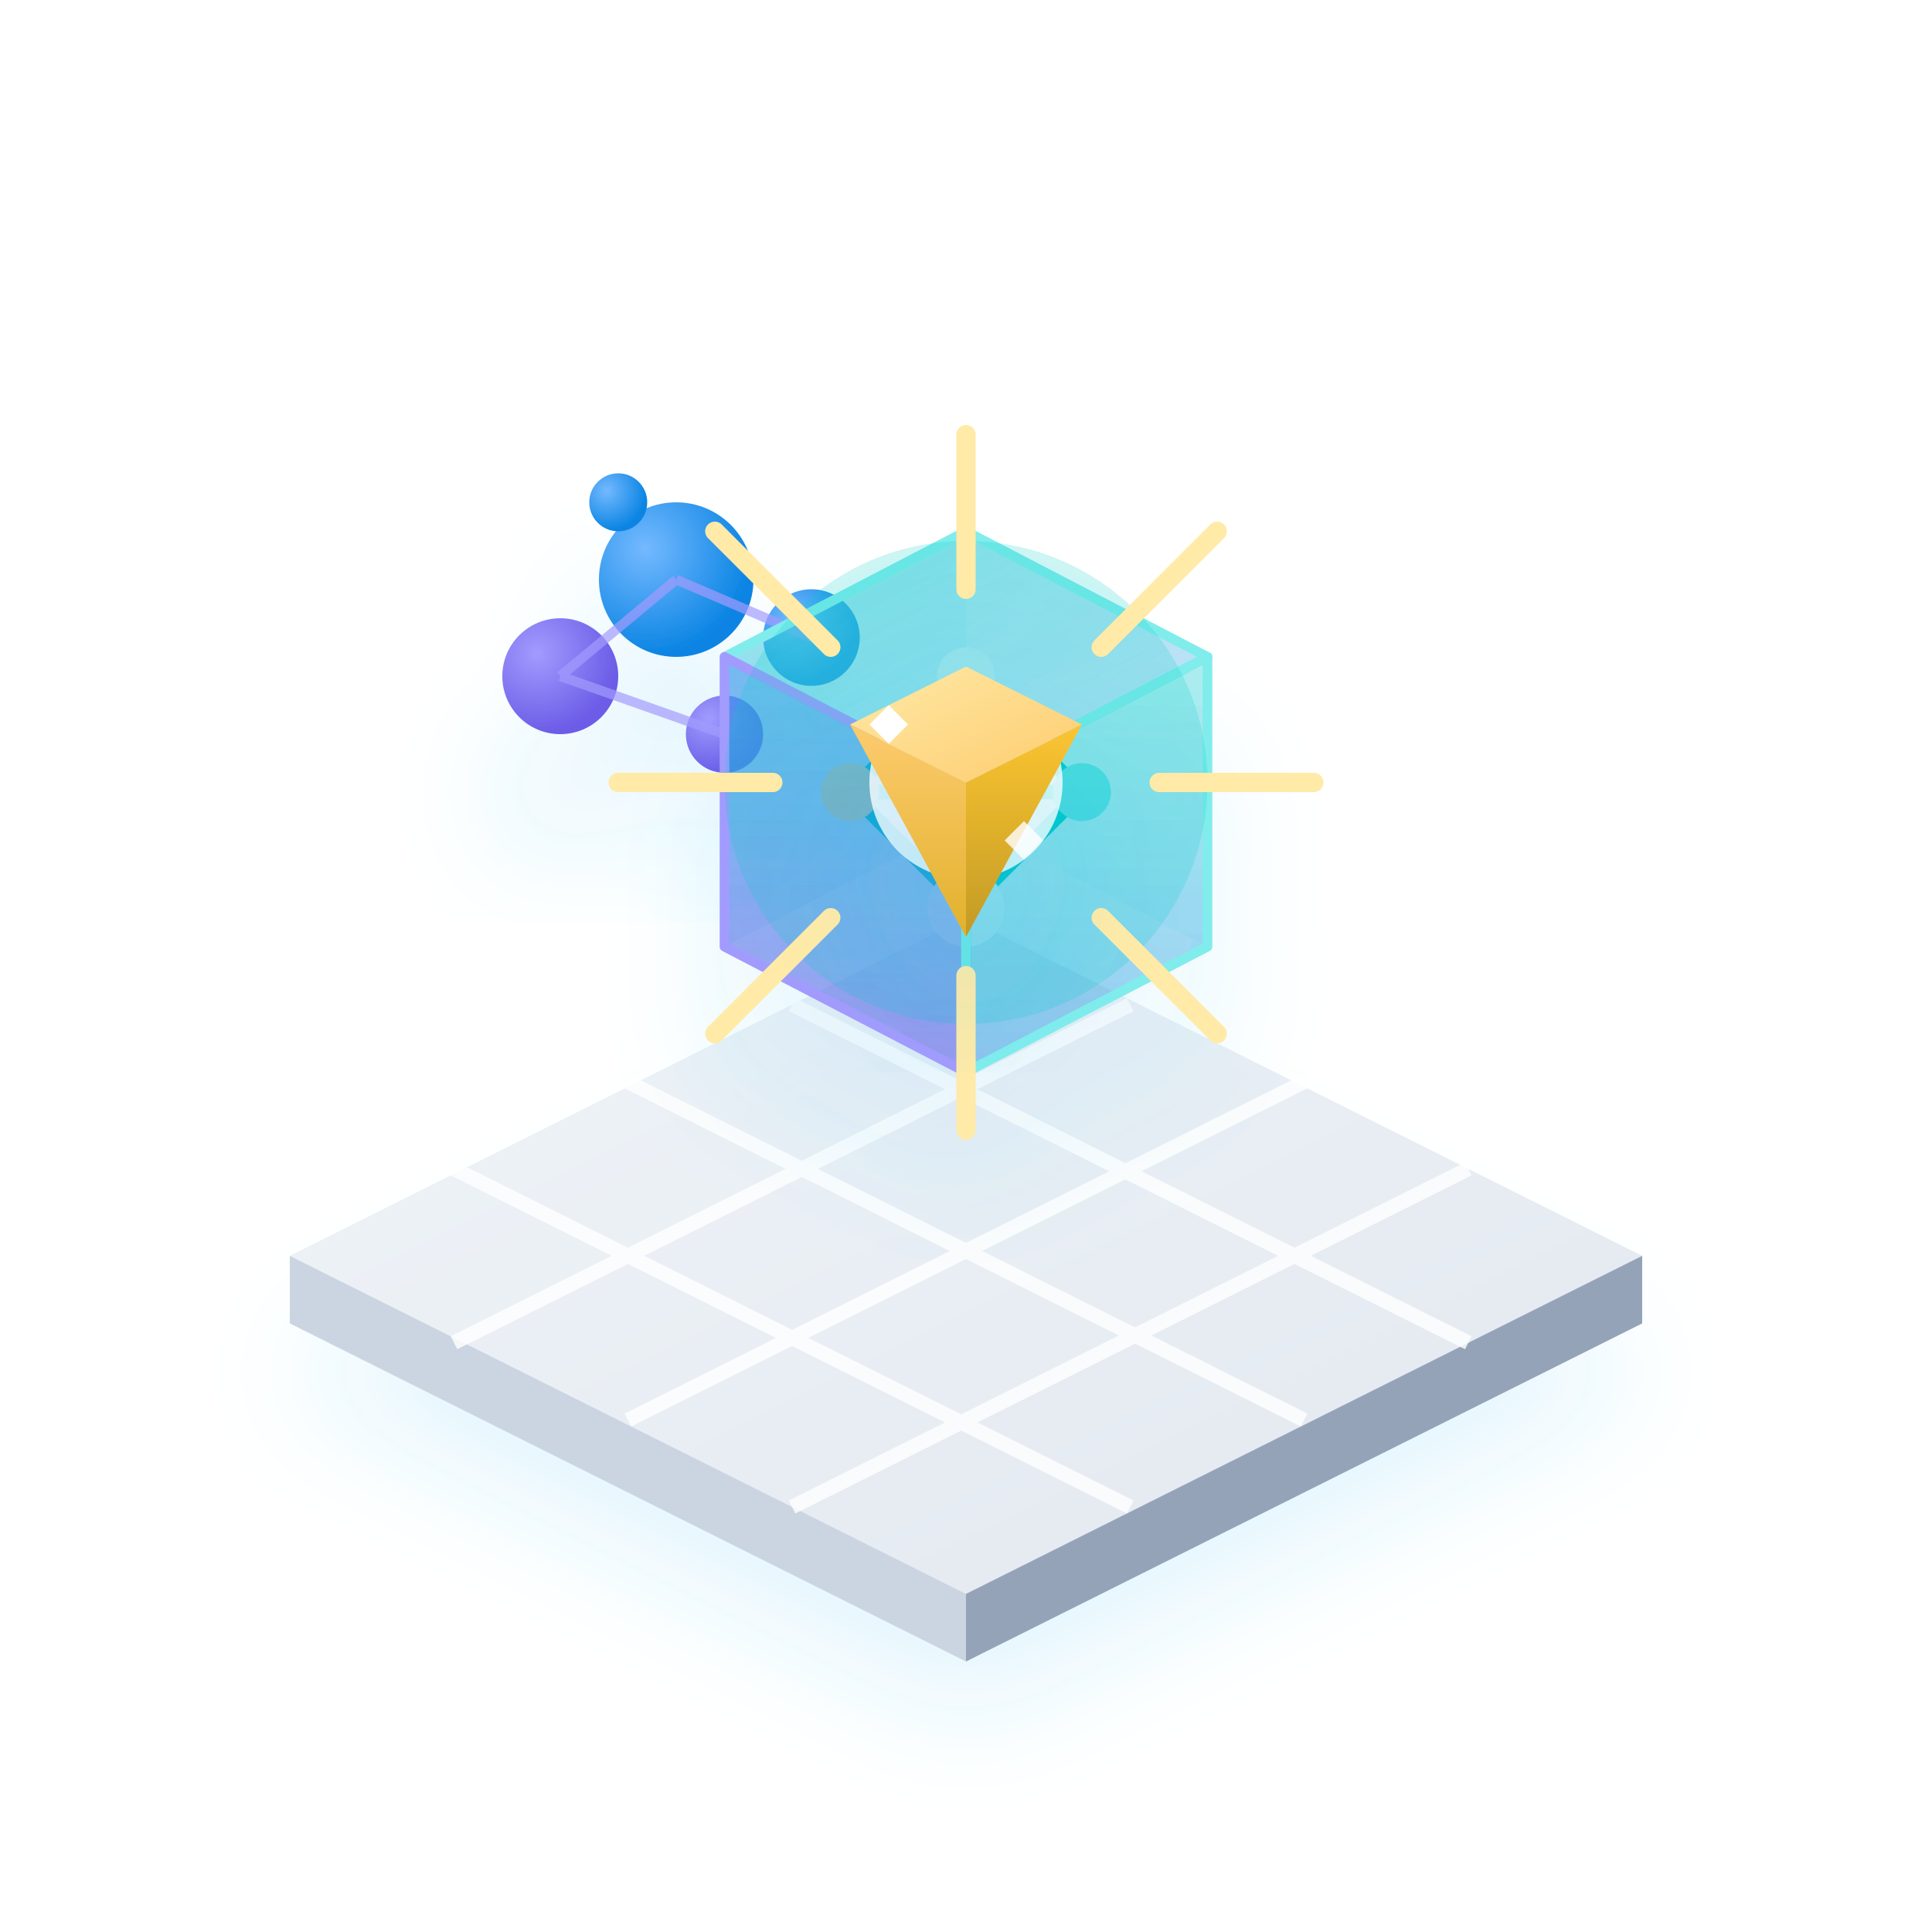
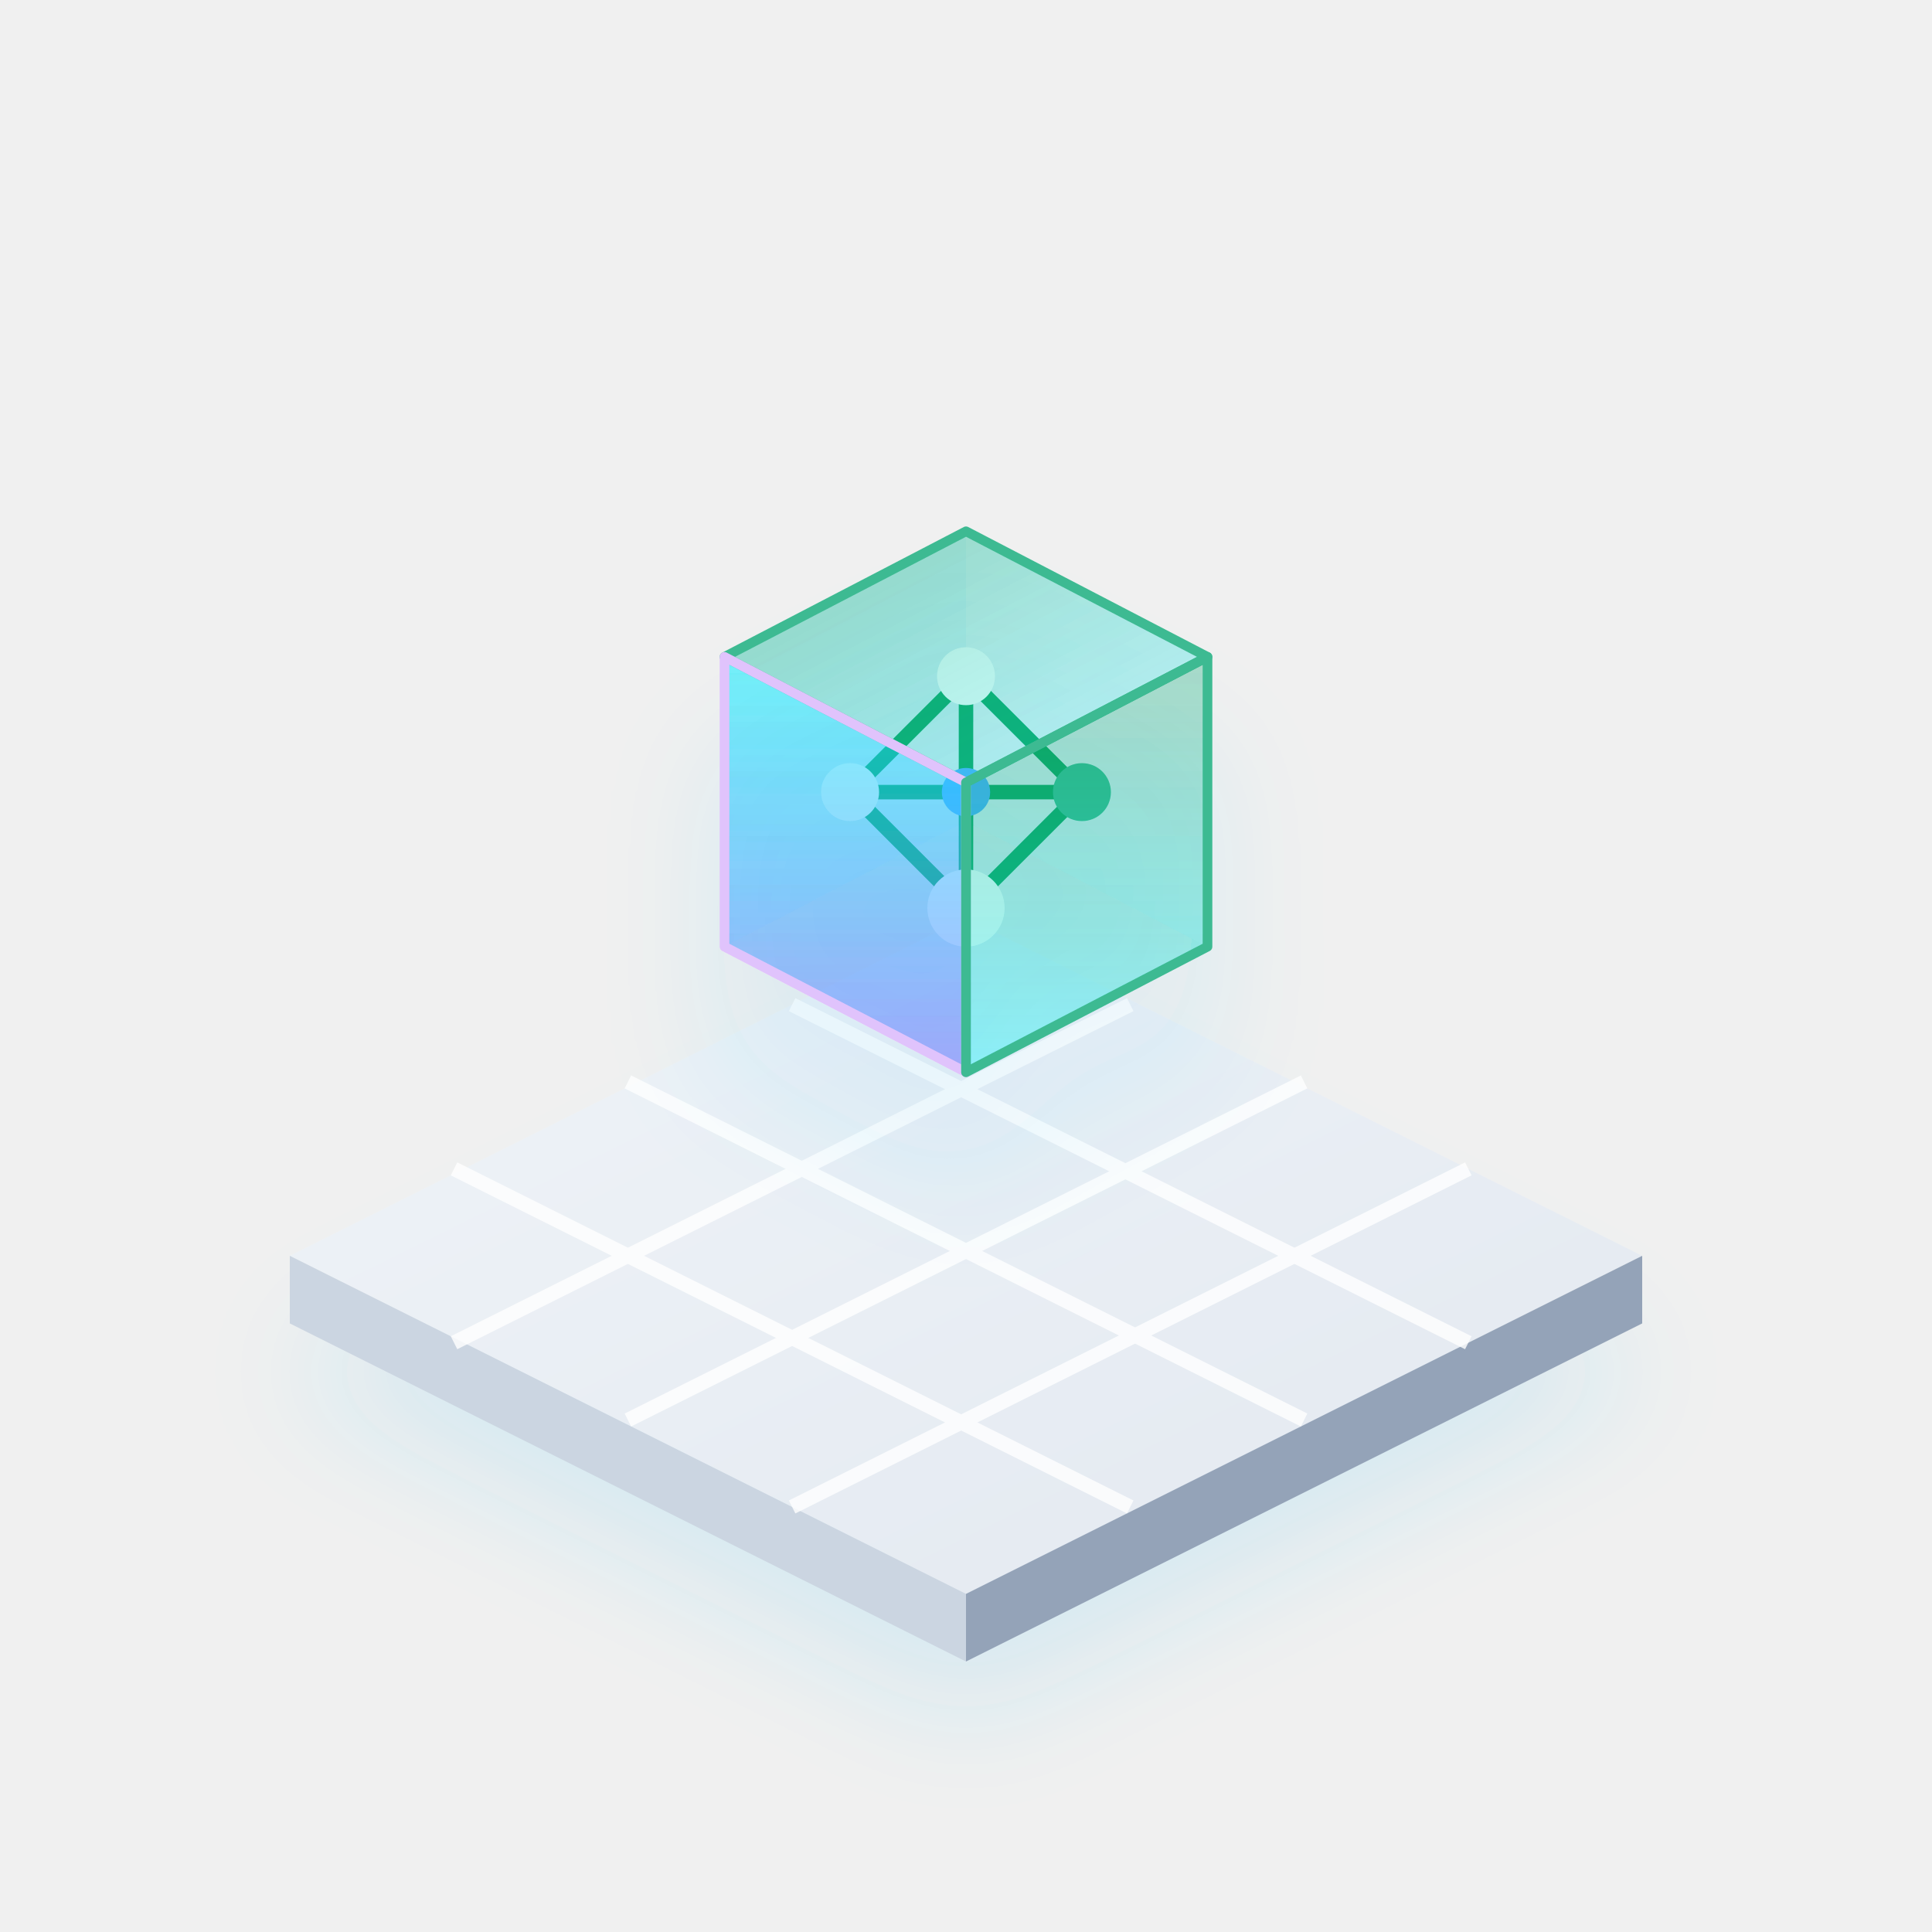
<svg xmlns="http://www.w3.org/2000/svg" viewBox="0 0 200 200" width="100%" height="100%">
  <defs>
+     <filter id="textbookShadowBlur" x="-50%" y="-50%" width="200%" height="200%">
+       <feGaussianBlur in="SourceGraphic" stdDeviation="12" />
+     </filter>
    <style>
-       /* 1. Raw Data Flow (Input Sequence) */
-       .raw-data {
-         animation: ingestData 4s cubic-bezier(0.34, 1.56, 0.64, 1) infinite;
-         transform-origin: 100px 90px;
+ 
+       svg {
+         background: radial-gradient(circle at center, #ffffff 0%, #daedfb 100%);
+         /* Ensure it covers the full viewport without being constrained by viewBox layout */
+         width: 100vw;
+         height: 100vh;
+         margin: 0;
+         padding: 0;
+         overflow: hidden;
      }

+       /* --- 5s NARRATIVE ANIMATION SEQUENCE --- */
+       /* 1. Raw Data Flow (Input Sequence) */
+       .raw-data { transform-origin: 100px 90px; opacity: 0; }
      @keyframes ingestData {
        0%, 10% { transform: translate(-70px, -35px) scale(0.5); opacity: 0; }
-         20% { opacity: 1; }
-         40% { transform: translate(-10px, -5px) scale(1); opacity: 1; } /* Approaches core */
-         45%, 100% { transform: translate(0px, 0px) scale(0); opacity: 0; } /* Sucked into the core */
+         15% { opacity: 1; transform: translate(-70px, -35px) scale(0.5); }
+         35% { transform: translate(-10px, -5px) scale(1); opacity: 1; }
+         45%, 100% { transform: translate(0px, 0px) scale(0); opacity: 0; }
      }

      /* 2. The AI Core Pulse (Processing Sequence) */
-       .ai-core {
-         animation: coreProcess 4s ease-in-out infinite;
-         transform-origin: 100px 90px;
-       }
- 
+       .ai-core { transform-origin: 100px 90px; }
      @keyframes coreProcess {
        0%, 35% { transform: scale(1) translateY(0px); filter: brightness(1); }
-         40%, 45% { transform: scale(1.05) translateY(-2px); filter: brightness(1.2); } /* Swelling as it absorbs */
-         48% { transform: scale(1.15) translateY(-5px); filter: brightness(1.4); } /* The "Aha!" moment */
-         55%, 100% { transform: scale(1) translateY(0px); filter: brightness(1); }
+         40%, 60% { transform: scale(1.05) translateY(-2px); filter: brightness(1.2); }
+         45%, 55% { transform: scale(1.15) translateY(-5px); filter: brightness(1.4); }
+         65%, 100% { transform: scale(1) translateY(0px); filter: brightness(1); }
      }

      /* Inner Neural Network Spin */
-       .inner-net {
-         animation: spinNet 4s cubic-bezier(0.68, -0.55, 0.26, 1.55) infinite;
-         transform-origin: 100px 90px;
-       }
- 
+       .inner-net { transform-origin: 100px 90px; }
      @keyframes spinNet {
        0%, 35% { transform: rotate(0deg) scale(1); }
-         48% { transform: rotate(180deg) scale(1.2); } /* Rapid spin and expand during processing */
+         45%, 55% { transform: rotate(180deg) scale(1.2); }
        85%, 100% { transform: rotate(360deg) scale(1); }
      }

      /* 3. Structured Insight (Output Sequence) */
-       .insight-crystal {
-         animation: emitInsight 4s cubic-bezier(0.25, 0.46, 0.45, 0.94) infinite;
-         transform-origin: 100px 90px;
+       .insight-crystal { transform-origin: 100px 90px; opacity: 0; }
+       @keyframes emitInsight {
+         0%, 45% { transform: translate(0px, 0px) scale(0); opacity: 0; }
+         50%, 55% { transform: translate(0px, 0px) scale(0.5); opacity: 1; }
+         65% { transform: translate(40px, 20px) scale(1.1); opacity: 1; }
+         85%, 100% { transform: translate(80px, 40px) scale(0.8); opacity: 0; }
      }

-       @keyframes emitInsight {
-         0%, 47% { transform: translate(0px, 0px) scale(0); opacity: 0; }
-         48% { transform: translate(0px, 0px) scale(0.5); opacity: 1; } /* Bursts out */
-         60% { transform: translate(40px, 20px) scale(1.1); opacity: 1; } /* Reaches peak */
-         80%, 100% { transform: translate(80px, 40px) scale(0.8); opacity: 0; } /* Flies away to user */
-       }
- 
-       /* 4. The Processing Spark (Visual pop exactly at 48%) */
-       .spark-burst {
-         animation: flashSpark 4s steps(1) infinite;
-         transform-origin: 100px 90px;
-       }
- 
+       /* 4. The Processing Spark */
+       .spark-burst { transform-origin: 100px 90px; opacity: 0; }
      @keyframes flashSpark {
-         0%, 47% { opacity: 0; transform: scale(0.5); }
-         48% { opacity: 1; transform: scale(1.3); } 
-         51%, 100% { opacity: 0; transform: scale(0); }
+         0%, 45% { opacity: 0; transform: scale(0.5); }
+         50% { opacity: 1; transform: scale(1.3); } 
+         55%, 100% { opacity: 0; transform: scale(0); }
      }

      /* 5. Isometric Floor Floating */
-       .base-grid {
-         animation: floatBase 4s ease-in-out infinite alternate;
-         transform-origin: 100px 140px;
+       .base-grid { transform-origin: 100px 140px; }
+       @keyframes floatBase {
+         0%, 100% { transform: translateY(0px); }
+         40%, 60% { transform: translateY(3px); }
      }
-       
-       @keyframes floatBase {
-         0% { transform: translateY(0px); }
-         100% { transform: translateY(4px); }
-       }
-     </style>
+ 
+       svg:hover .raw-data { animation: ingestData 5s cubic-bezier(0.34, 1.56, 0.64, 1) forwards; }
+       svg:hover .ai-core { animation: coreProcess 5s ease-in-out forwards; }
+       svg:hover .inner-net { animation: spinNet 5s cubic-bezier(0.68, -0.55, 0.26, 1.55) forwards; }
+       svg:hover .insight-crystal { animation: emitInsight 5s cubic-bezier(0.25, 0.46, 0.45, 0.94) forwards; }
+       svg:hover .spark-burst { animation: flashSpark 5s steps(1) forwards; }
+       svg:hover .base-grid { animation: floatBase 5s ease-in-out forwards; }
+ 
+       </style>
    <linearGradient id="gridSurface" x1="0%" y1="0%" x2="100%" y2="100%">
      <stop offset="0%" stop-color="#f0f4f8" />
      <stop offset="100%" stop-color="#e2e8f0" />
    </linearGradient>
    <linearGradient id="glassTop" x1="0%" y1="0%" x2="100%" y2="100%">
-       <stop offset="0%" stop-color="#00cec9" stop-opacity="0.4" />
-       <stop offset="100%" stop-color="#0984e3" stop-opacity="0.2" />
+       <stop offset="0%" stop-color="#0ba360" stop-opacity="0.4" />
+       <stop offset="100%" stop-color="#00f2fe" stop-opacity="0.2" />
    </linearGradient>
    <linearGradient id="glassLeft" x1="0%" y1="0%" x2="0%" y2="100%">
-       <stop offset="0%" stop-color="#0984e3" stop-opacity="0.5" />
-       <stop offset="100%" stop-color="#6c5ce7" stop-opacity="0.6" />
+       <stop offset="0%" stop-color="#00f2fe" stop-opacity="0.5" />
+       <stop offset="100%" stop-color="#7579ff" stop-opacity="0.6" />
    </linearGradient>
    <linearGradient id="glassRight" x1="0%" y1="0%" x2="0%" y2="100%">
-       <stop offset="0%" stop-color="#00cec9" stop-opacity="0.3" />
-       <stop offset="100%" stop-color="#0984e3" stop-opacity="0.4" />
+       <stop offset="0%" stop-color="#0ba360" stop-opacity="0.3" />
+       <stop offset="100%" stop-color="#00f2fe" stop-opacity="0.4" />
    </linearGradient>
    <radialGradient id="rawBlue" cx="30%" cy="30%" r="70%">
-       <stop offset="0%" stop-color="#74b9ff" />
-       <stop offset="100%" stop-color="#0984e3" />
+       <stop offset="0%" stop-color="#4facfe" />
+       <stop offset="100%" stop-color="#00f2fe" />
    </radialGradient>
    <radialGradient id="rawPurple" cx="30%" cy="30%" r="70%">
-       <stop offset="0%" stop-color="#a29bfe" />
-       <stop offset="100%" stop-color="#6c5ce7" />
+       <stop offset="0%" stop-color="#e0c3fc" />
+       <stop offset="100%" stop-color="#7579ff" />
    </radialGradient>
    <linearGradient id="goldTop" x1="0%" y1="0%" x2="100%" y2="100%">
-       <stop offset="0%" stop-color="#ffeaa7" />
-       <stop offset="100%" stop-color="#fdcb6e" />
+       <stop offset="0%" stop-color="#fdfbfb" />
+       <stop offset="100%" stop-color="#ffc07c" />
    </linearGradient>
    <linearGradient id="goldLeft" x1="0%" y1="0%" x2="0%" y2="100%">
-       <stop offset="0%" stop-color="#fdcb6e" />
-       <stop offset="100%" stop-color="#e1b12c" />
+       <stop offset="0%" stop-color="#ffc07c" />
+       <stop offset="100%" stop-color="#da8d41" />
    </linearGradient>
    <linearGradient id="goldRight" x1="0%" y1="0%" x2="0%" y2="100%">
-       <stop offset="0%" stop-color="#fbc531" />
+       <stop offset="0%" stop-color="#f6a565" />
      <stop offset="100%" stop-color="#c29a26" />
    </linearGradient>
    <filter id="colorShadow" x="-50%" y="-50%" width="200%" height="200%">
      <feGaussianBlur in="SourceAlpha" stdDeviation="6" />
      <feOffset dx="0" dy="12" result="offsetblur" />
      <feComponentTransfer>
        <feFuncA type="linear" slope="0.15" />
      </feComponentTransfer>
      <feColorMatrix type="matrix" values="0 0 0 0 0.035   0 0 0 0 0.517   0 0 0 0 0.89   0 0 0 1 0" />
      <feMerge>
        <feMergeNode />
        <feMergeNode in="SourceGraphic" />
      </feMerge>
    </filter>
  </defs>
-   <rect width="200" height="200" fill="#ffffff" />
  <g class="base-grid">
    <polygon points="100,165 170,130 100,95 30,130" fill="url(#gridSurface)" filter="url(#colorShadow)" />
    <polygon points="30,130 100,165 100,172 30,137" fill="#cbd5e1" />
    <polygon points="170,130 100,165 100,172 170,137" fill="#94a3b8" />
    <g stroke="#ffffff" stroke-width="1.5" opacity="0.8">
      <line x1="47" y1="121" x2="117" y2="156" />
      <line x1="65" y1="112" x2="135" y2="147" />
      <line x1="82" y1="104" x2="152" y2="139" />
      <line x1="47" y1="139" x2="117" y2="104" />
      <line x1="65" y1="147" x2="135" y2="112" />
      <line x1="82" y1="156" x2="152" y2="121" />
    </g>
  </g>
  <g class="raw-data" filter="url(#colorShadow)">
    <g transform="translate(70, 60)">
      <circle cx="0" cy="0" r="8" fill="url(#rawBlue)" />
      <circle cx="-12" cy="10" r="6" fill="url(#rawPurple)" />
      <circle cx="14" cy="6" r="5" fill="url(#rawBlue)" />
      <circle cx="5" cy="16" r="4" fill="url(#rawPurple)" />
      <circle cx="-6" cy="-8" r="3" fill="url(#rawBlue)" />
-       <g stroke="#a29bfe" stroke-width="1" fill="none" opacity="0.7">
+       <g stroke="#e0c3fc" stroke-width="1" fill="none" opacity="0.7">
        <line x1="0" y1="0" x2="-12" y2="10" />
        <line x1="0" y1="0" x2="14" y2="6" />
        <line x1="-12" y1="10" x2="5" y2="16" />
      </g>
    </g>
  </g>
  <g class="ai-core" filter="url(#colorShadow)">
    <polygon points="100,55 125,68 125,98 100,85" fill="#e0f2fe" opacity="0.3" />
    <polygon points="75,68 100,55 100,85 75,98" fill="#bae6fd" opacity="0.3" />
    <g class="inner-net">
-       <g stroke="#00cec9" stroke-width="1.5" fill="none">
+       <g stroke="#0ba360" stroke-width="1.5" fill="none">
        <line x1="100" y1="70" x2="88" y2="82" />
        <line x1="100" y1="70" x2="112" y2="82" />
        <line x1="88" y1="82" x2="100" y2="94" />
        <line x1="112" y1="82" x2="100" y2="94" />
        <line x1="100" y1="70" x2="100" y2="94" />
        <line x1="88" y1="82" x2="112" y2="82" />
      </g>
      <circle cx="100" cy="70" r="3" fill="#ffffff" />
-       <circle cx="88" cy="82" r="3" fill="#ffeaa7" />
-       <circle cx="112" cy="82" r="3" fill="#81ecec" />
+       <circle cx="88" cy="82" r="3" fill="#fdfbfb" />
+       <circle cx="112" cy="82" r="3" fill="#3cba92" />
      <circle cx="100" cy="94" r="4" fill="#ffffff" />
-       <circle cx="100" cy="82" r="2.5" fill="#74b9ff" />
+       <circle cx="100" cy="82" r="2.5" fill="#4facfe" />
    </g>
-     <polygon points="100,55 125,68 100,81 75,68" fill="url(#glassTop)" stroke="#81ecec" stroke-width="1" stroke-linejoin="round" />
-     <polygon points="75,68 100,81 100,111 75,98" fill="url(#glassLeft)" stroke="#a29bfe" stroke-width="1" stroke-linejoin="round" />
-     <polygon points="125,68 100,81 100,111 125,98" fill="url(#glassRight)" stroke="#81ecec" stroke-width="1" stroke-linejoin="round" />
+     <polygon points="100,55 125,68 100,81 75,68" fill="url(#glassTop)" stroke="#3cba92" stroke-width="1" stroke-linejoin="round" />
+     <polygon points="75,68 100,81 100,111 75,98" fill="url(#glassLeft)" stroke="#e0c3fc" stroke-width="1" stroke-linejoin="round" />
+     <polygon points="125,68 100,81 100,111 125,98" fill="url(#glassRight)" stroke="#3cba92" stroke-width="1" stroke-linejoin="round" />
  </g>
  <g class="spark-burst">
-     <circle cx="100" cy="81" r="25" fill="#00cec9" opacity="0.2" />
+     <circle cx="100" cy="81" r="25" fill="#0ba360" opacity="0.2" />
    <circle cx="100" cy="81" r="10" fill="#ffffff" opacity="0.8" />
-     <g stroke="#ffeaa7" stroke-width="2" stroke-linecap="round">
+     <g stroke="#fdfbfb" stroke-width="2" stroke-linecap="round">
      <line x1="100" y1="61" x2="100" y2="45" />
      <line x1="100" y1="101" x2="100" y2="117" />
      <line x1="80" y1="81" x2="64" y2="81" />
      <line x1="120" y1="81" x2="136" y2="81" />
      <line x1="86" y1="67" x2="74" y2="55" />
      <line x1="114" y1="95" x2="126" y2="107" />
      <line x1="86" y1="95" x2="74" y2="107" />
      <line x1="114" y1="67" x2="126" y2="55" />
    </g>
  </g>
  <g class="insight-crystal" filter="url(#colorShadow)">
    <g transform="translate(100, 81)">
      <polygon points="0,-12 12,-6 0,0 -12,-6" fill="url(#goldTop)" />
      <polygon points="-12,-6 0,0 0,16" fill="url(#goldLeft)" />
      <polygon points="12,-6 0,0 0,16" fill="url(#goldRight)" />
      <path d="M -8 -8 L -6 -6 L -8 -4 L -10 -6 Z" fill="#ffffff" />
      <path d="M 6 4 L 8 6 L 6 8 L 4 6 Z" fill="#ffffff" opacity="0.8" />
    </g>
  </g>
</svg>
